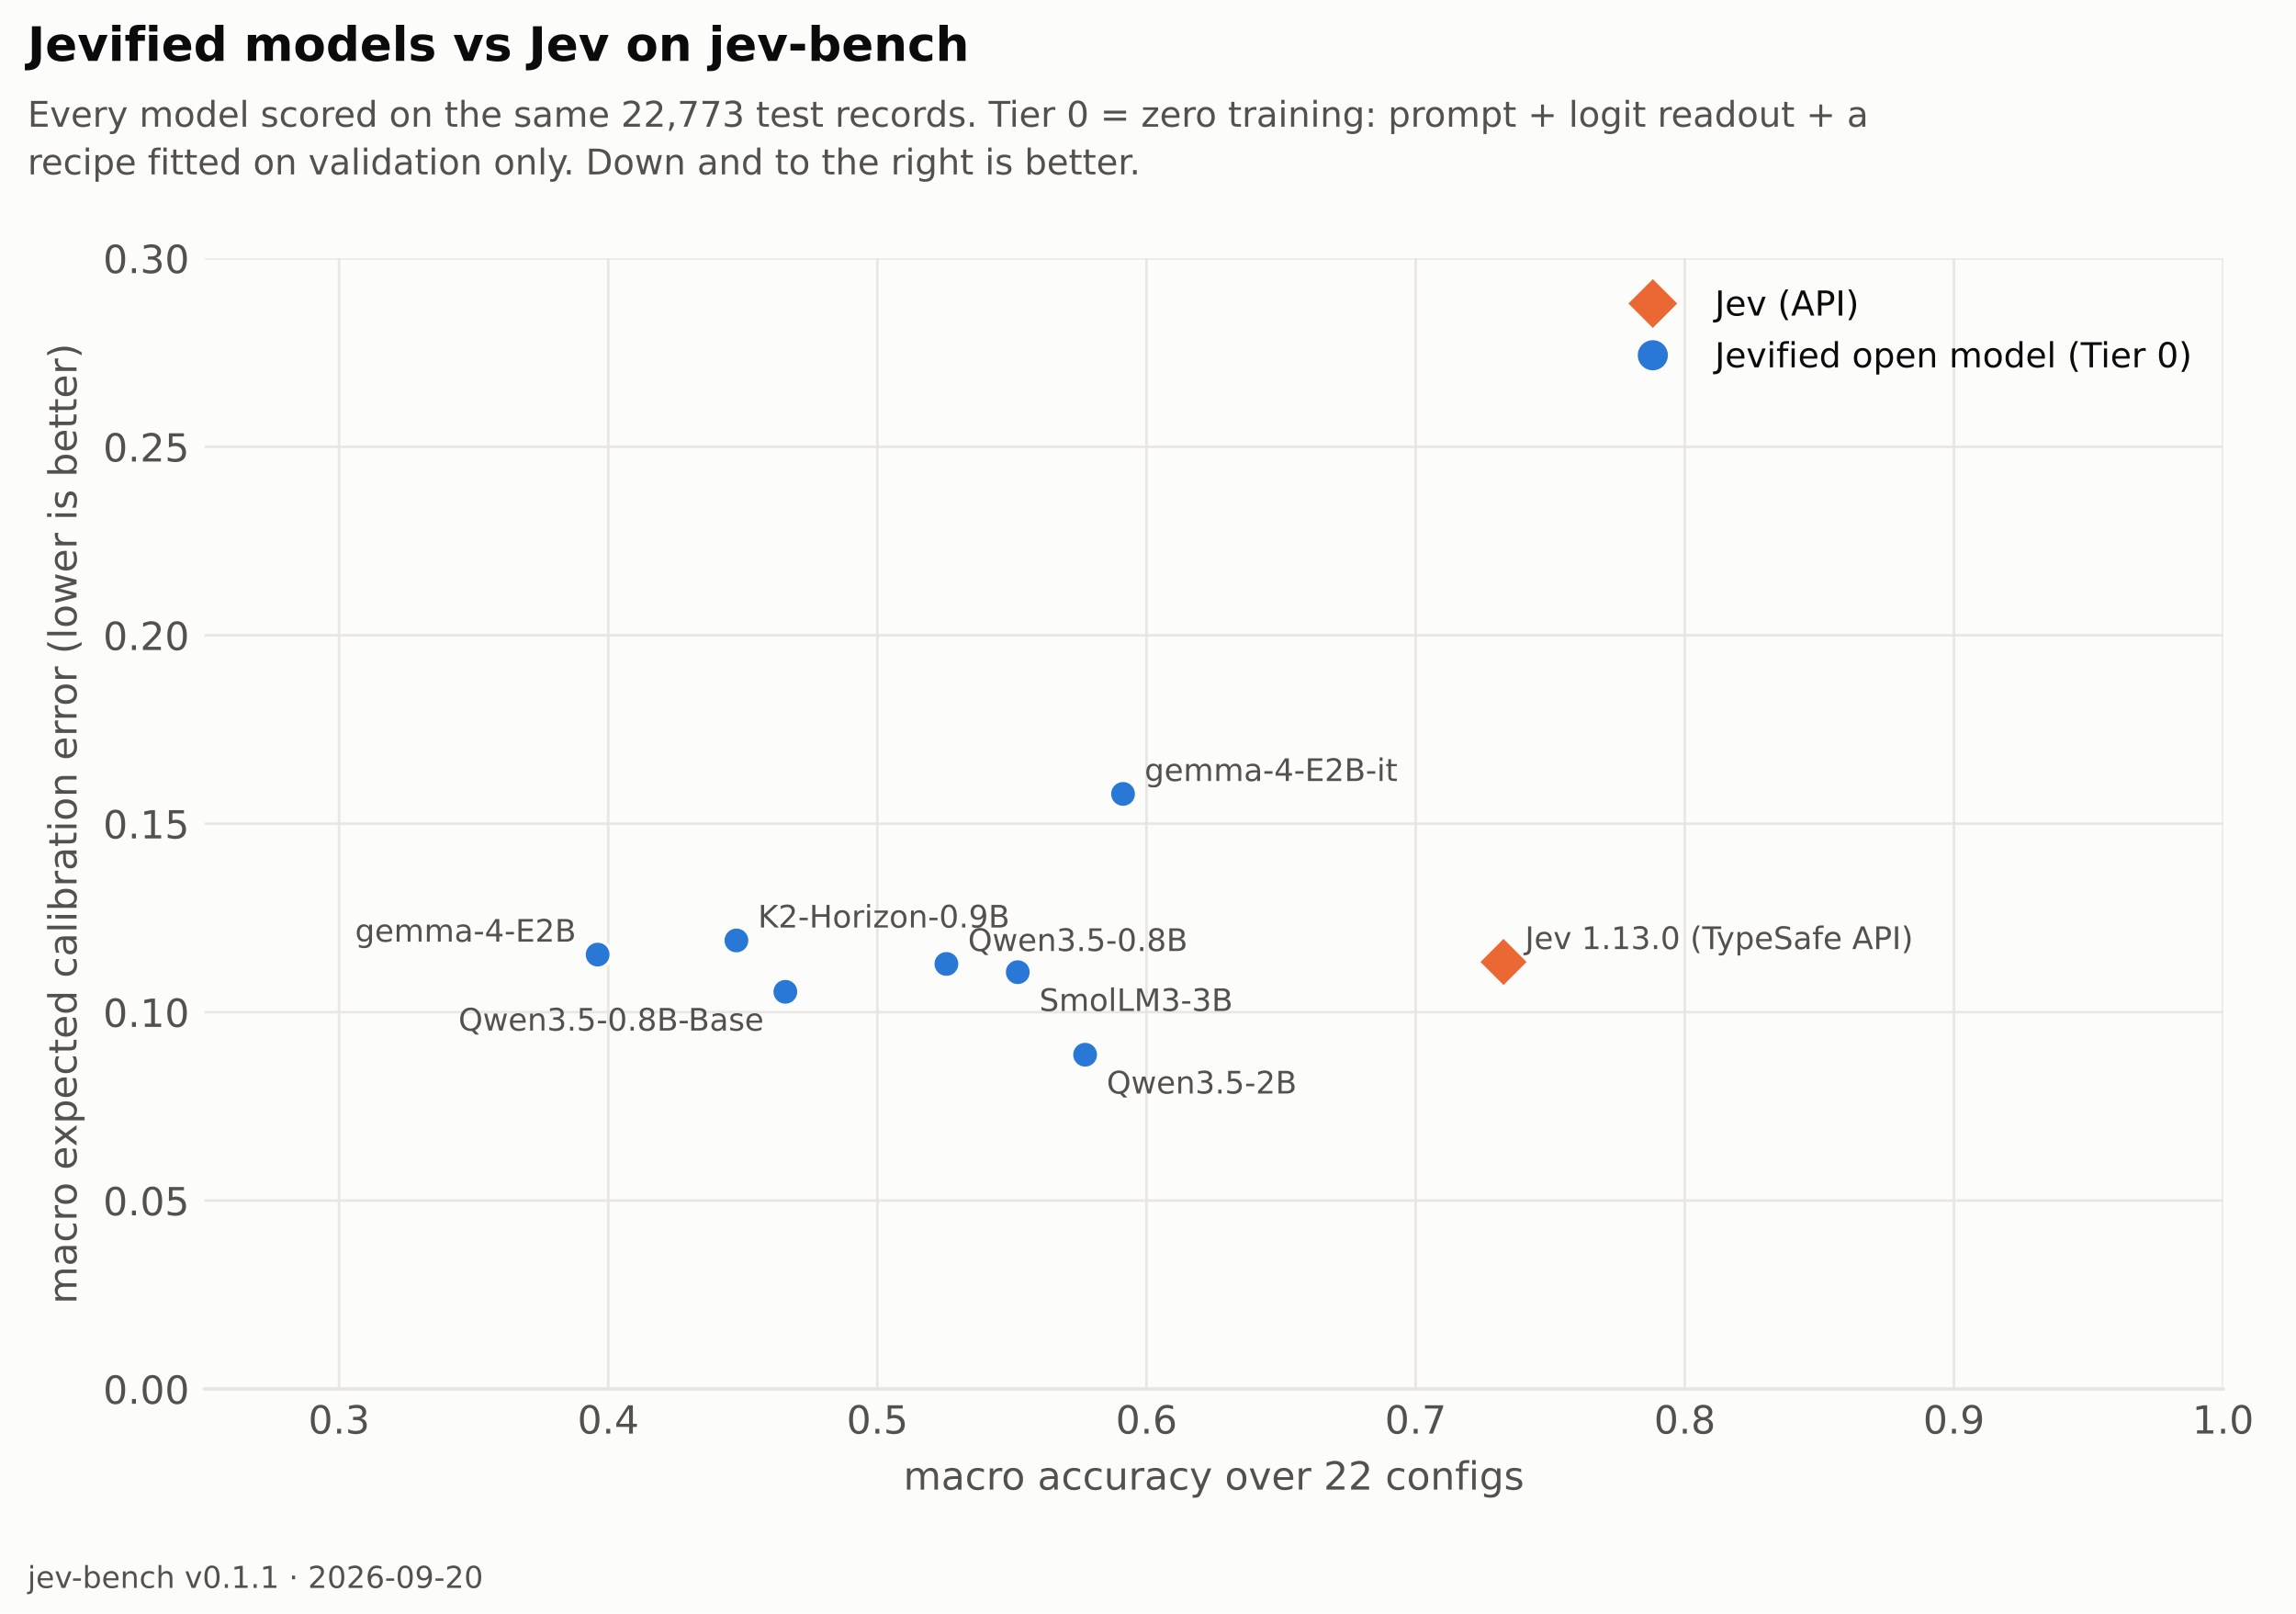
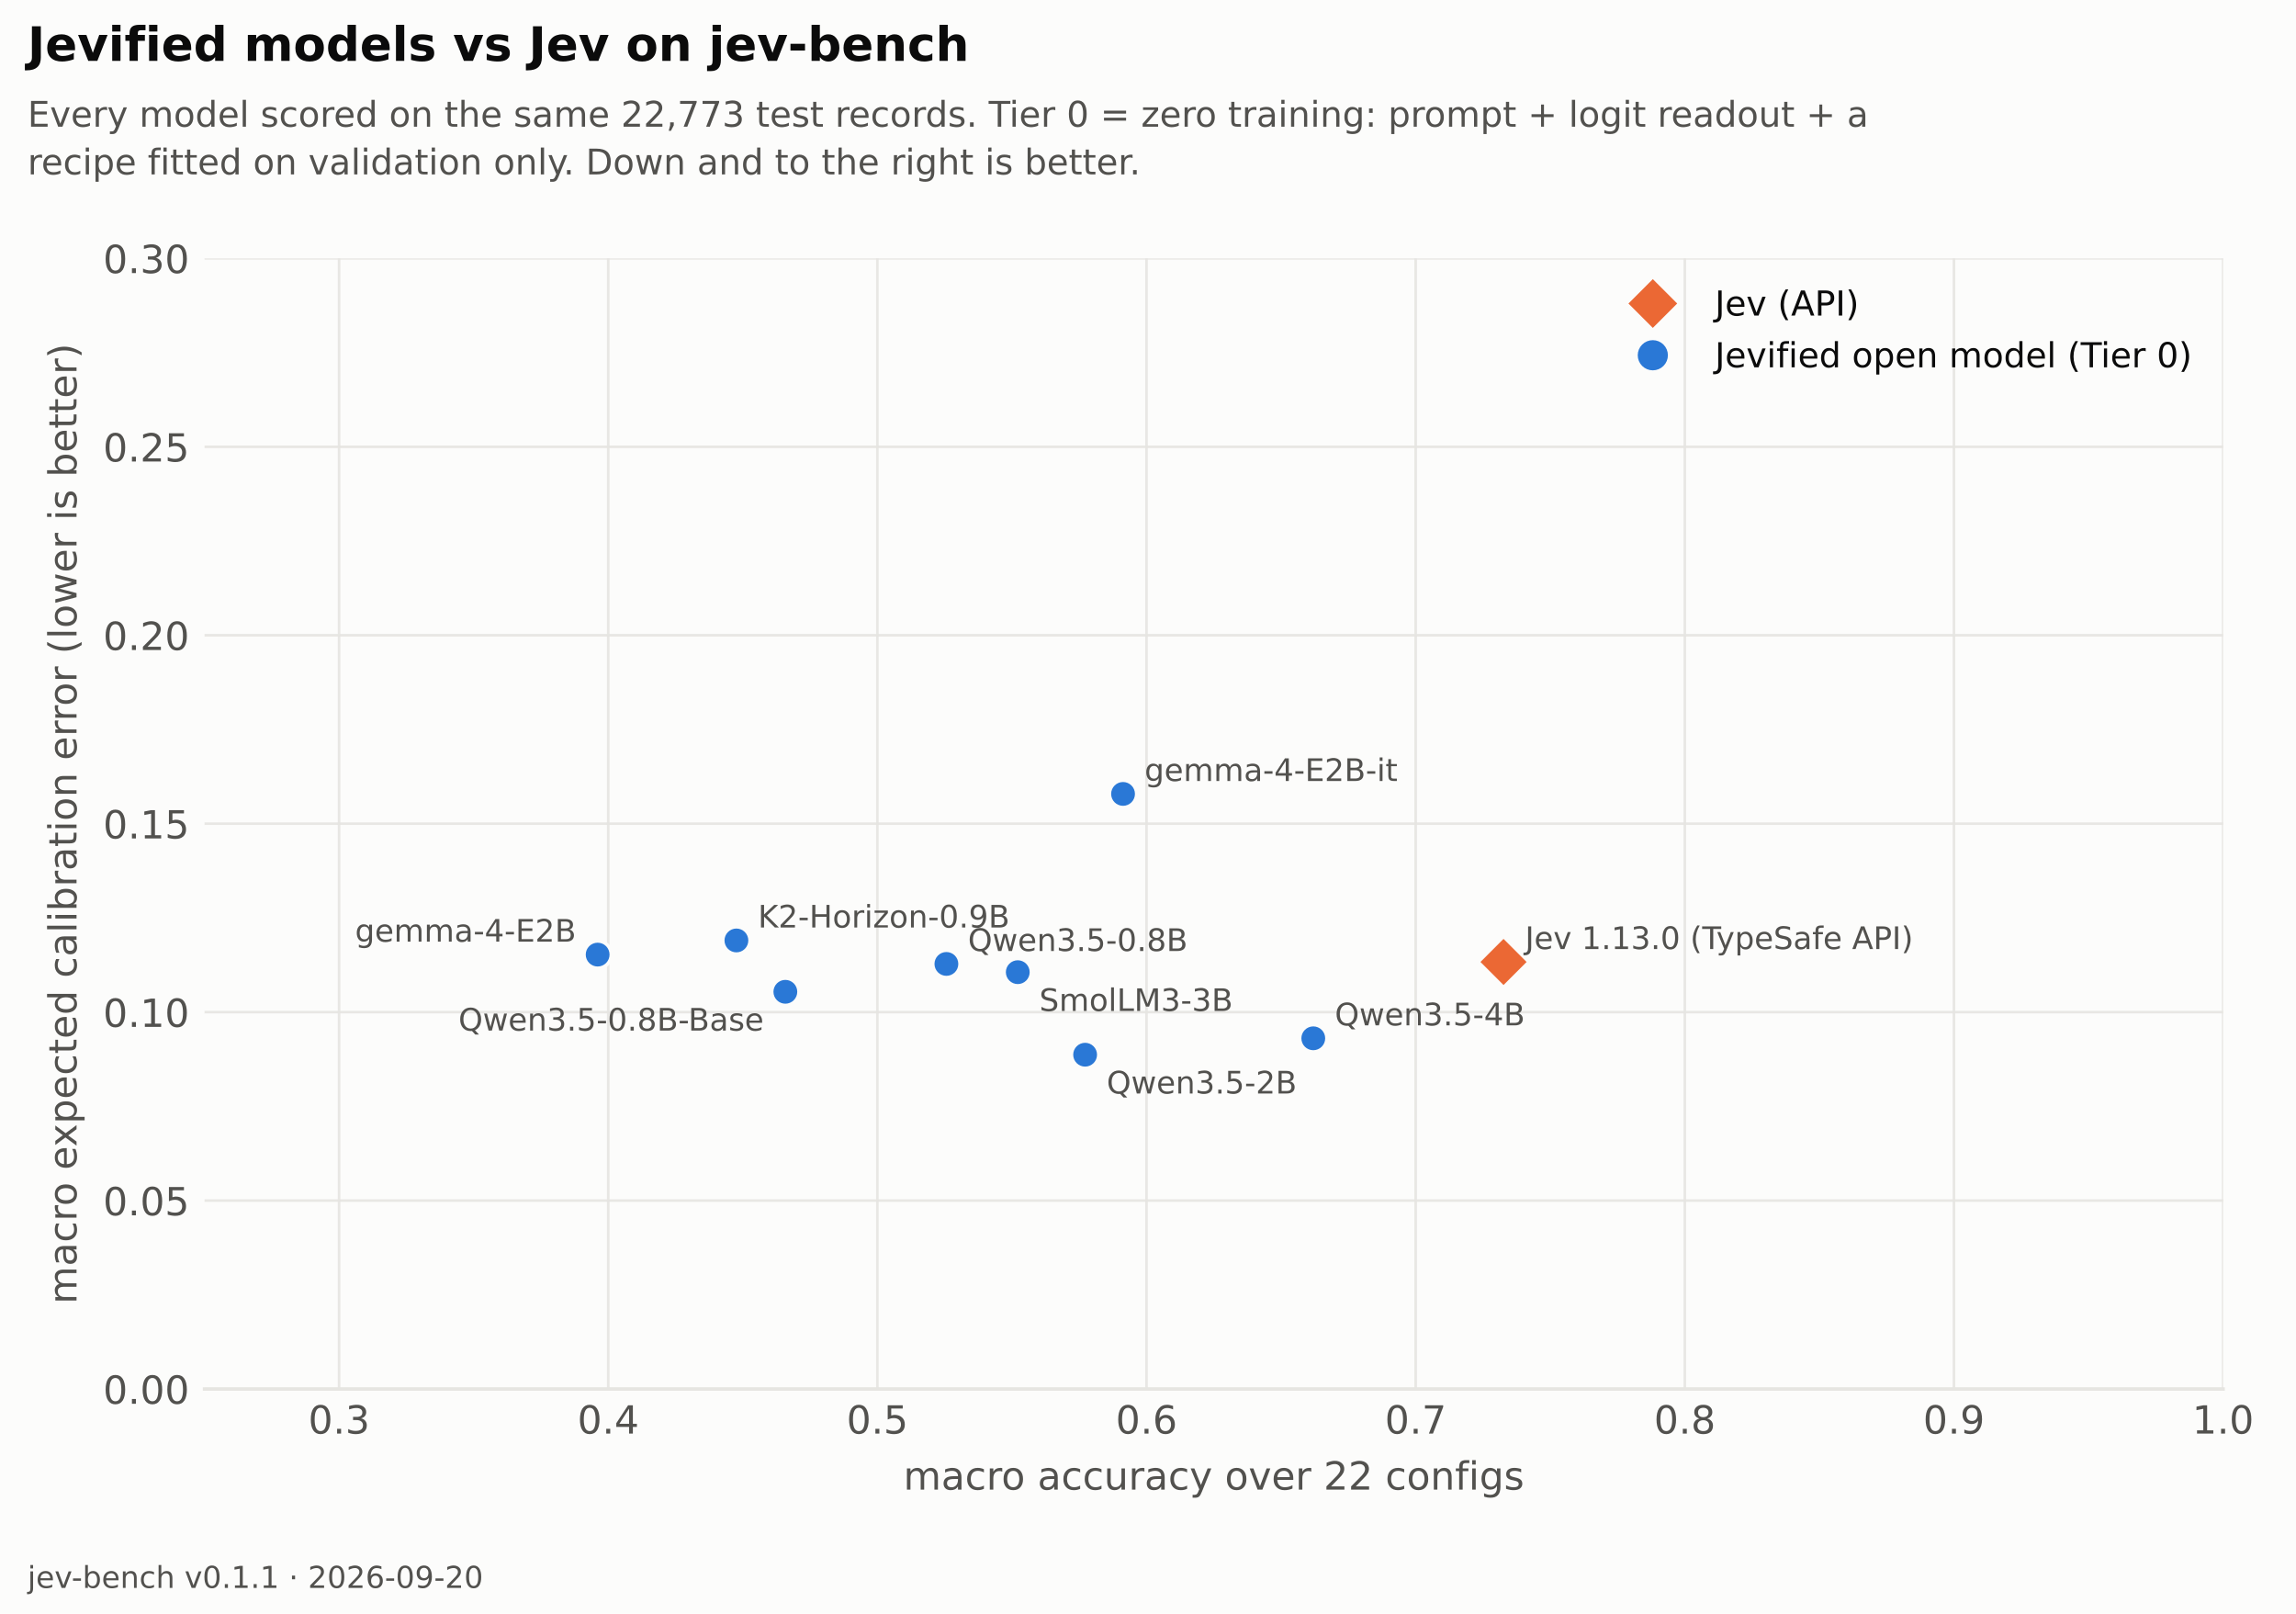
<svg xmlns="http://www.w3.org/2000/svg" xmlns:xlink="http://www.w3.org/1999/xlink" width="532.8pt" height="374.4pt" viewBox="0 0 532.8 374.4" version="1.1">
  <defs>
    <style type="text/css">*{stroke-linejoin: round; stroke-linecap: butt}</style>
  </defs>
  <g id="figure_1">
    <g id="patch_1">
      <path d="M 0 374.4  L 532.8 374.4  L 532.8 0  L 0 0  z " style="fill: #fcfcfb" />
    </g>
    <g id="axes_1">
      <g id="patch_2">
        <path d="M 47.462 322.258  L 515.88 322.258  L 515.88 59.939  L 47.462 59.939  z " style="fill: #fcfcfb" />
      </g>
      <g id="matplotlib.axis_1">
        <g id="xtick_1">
          <g id="line2d_1">
-             <path d="M 78.69 322.258  L 78.69 59.939  " clip-path="url(#pa7c979b024)" style="fill: none; stroke: #e6e5e1; stroke-opacity: 0.9; stroke-width: 0.6; stroke-linecap: square" />
+             <path d="M 78.69 322.258  L 78.69 59.939  " clip-path="url(#pe9f271abdc)" style="fill: none; stroke: #e6e5e1; stroke-opacity: 0.9; stroke-width: 0.6; stroke-linecap: square" />
          </g>
          <g id="line2d_2" />
          <g id="text_1">
            <text style="font-size: 9px; font-family: 'DejaVu Sans'; text-anchor: middle; fill: #52514e" x="78.69" y="332.596" transform="rotate(-0 78.68997 332.5958)">0.3</text>
          </g>
        </g>
        <g id="xtick_2">
          <g id="line2d_3">
-             <path d="M 141.146 322.258  L 141.146 59.939  " clip-path="url(#pa7c979b024)" style="fill: none; stroke: #e6e5e1; stroke-opacity: 0.9; stroke-width: 0.6; stroke-linecap: square" />
+             <path d="M 141.146 322.258  L 141.146 59.939  " clip-path="url(#pe9f271abdc)" style="fill: none; stroke: #e6e5e1; stroke-opacity: 0.9; stroke-width: 0.6; stroke-linecap: square" />
          </g>
          <g id="line2d_4" />
          <g id="text_2">
            <text style="font-size: 9px; font-family: 'DejaVu Sans'; text-anchor: middle; fill: #52514e" x="141.146" y="332.596" transform="rotate(-0 141.1457 332.5958)">0.4</text>
          </g>
        </g>
        <g id="xtick_3">
          <g id="line2d_5">
-             <path d="M 203.601 322.258  L 203.601 59.939  " clip-path="url(#pa7c979b024)" style="fill: none; stroke: #e6e5e1; stroke-opacity: 0.9; stroke-width: 0.6; stroke-linecap: square" />
+             <path d="M 203.601 322.258  L 203.601 59.939  " clip-path="url(#pe9f271abdc)" style="fill: none; stroke: #e6e5e1; stroke-opacity: 0.9; stroke-width: 0.6; stroke-linecap: square" />
          </g>
          <g id="line2d_6" />
          <g id="text_3">
            <text style="font-size: 9px; font-family: 'DejaVu Sans'; text-anchor: middle; fill: #52514e" x="203.601" y="332.596" transform="rotate(-0 203.6014 332.5958)">0.5</text>
          </g>
        </g>
        <g id="xtick_4">
          <g id="line2d_7">
-             <path d="M 266.057 322.258  L 266.057 59.939  " clip-path="url(#pa7c979b024)" style="fill: none; stroke: #e6e5e1; stroke-opacity: 0.9; stroke-width: 0.6; stroke-linecap: square" />
+             <path d="M 266.057 322.258  L 266.057 59.939  " clip-path="url(#pe9f271abdc)" style="fill: none; stroke: #e6e5e1; stroke-opacity: 0.9; stroke-width: 0.6; stroke-linecap: square" />
          </g>
          <g id="line2d_8" />
          <g id="text_4">
            <text style="font-size: 9px; font-family: 'DejaVu Sans'; text-anchor: middle; fill: #52514e" x="266.057" y="332.596" transform="rotate(-0 266.0571 332.5958)">0.6</text>
          </g>
        </g>
        <g id="xtick_5">
          <g id="line2d_9">
-             <path d="M 328.513 322.258  L 328.513 59.939  " clip-path="url(#pa7c979b024)" style="fill: none; stroke: #e6e5e1; stroke-opacity: 0.9; stroke-width: 0.6; stroke-linecap: square" />
+             <path d="M 328.513 322.258  L 328.513 59.939  " clip-path="url(#pe9f271abdc)" style="fill: none; stroke: #e6e5e1; stroke-opacity: 0.9; stroke-width: 0.6; stroke-linecap: square" />
          </g>
          <g id="line2d_10" />
          <g id="text_5">
            <text style="font-size: 9px; font-family: 'DejaVu Sans'; text-anchor: middle; fill: #52514e" x="328.513" y="332.596" transform="rotate(-0 328.5128 332.5958)">0.7</text>
          </g>
        </g>
        <g id="xtick_6">
          <g id="line2d_11">
-             <path d="M 390.969 322.258  L 390.969 59.939  " clip-path="url(#pa7c979b024)" style="fill: none; stroke: #e6e5e1; stroke-opacity: 0.9; stroke-width: 0.6; stroke-linecap: square" />
+             <path d="M 390.969 322.258  L 390.969 59.939  " clip-path="url(#pe9f271abdc)" style="fill: none; stroke: #e6e5e1; stroke-opacity: 0.9; stroke-width: 0.6; stroke-linecap: square" />
          </g>
          <g id="line2d_12" />
          <g id="text_6">
            <text style="font-size: 9px; font-family: 'DejaVu Sans'; text-anchor: middle; fill: #52514e" x="390.969" y="332.596" transform="rotate(-0 390.9686 332.5958)">0.8</text>
          </g>
        </g>
        <g id="xtick_7">
          <g id="line2d_13">
-             <path d="M 453.424 322.258  L 453.424 59.939  " clip-path="url(#pa7c979b024)" style="fill: none; stroke: #e6e5e1; stroke-opacity: 0.9; stroke-width: 0.6; stroke-linecap: square" />
+             <path d="M 453.424 322.258  L 453.424 59.939  " clip-path="url(#pe9f271abdc)" style="fill: none; stroke: #e6e5e1; stroke-opacity: 0.9; stroke-width: 0.6; stroke-linecap: square" />
          </g>
          <g id="line2d_14" />
          <g id="text_7">
            <text style="font-size: 9px; font-family: 'DejaVu Sans'; text-anchor: middle; fill: #52514e" x="453.424" y="332.596" transform="rotate(-0 453.4243 332.5958)">0.9</text>
          </g>
        </g>
        <g id="xtick_8">
          <g id="line2d_15">
-             <path d="M 515.88 322.258  L 515.88 59.939  " clip-path="url(#pa7c979b024)" style="fill: none; stroke: #e6e5e1; stroke-opacity: 0.9; stroke-width: 0.6; stroke-linecap: square" />
+             <path d="M 515.88 322.258  L 515.88 59.939  " clip-path="url(#pe9f271abdc)" style="fill: none; stroke: #e6e5e1; stroke-opacity: 0.9; stroke-width: 0.6; stroke-linecap: square" />
          </g>
          <g id="line2d_16" />
          <g id="text_8">
            <text style="font-size: 9px; font-family: 'DejaVu Sans'; text-anchor: middle; fill: #52514e" x="515.88" y="332.596" transform="rotate(-0 515.88 332.5958)">1.0</text>
          </g>
        </g>
        <g id="text_9">
          <text style="font-size: 9px; font-family: 'DejaVu Sans'; text-anchor: middle; fill: #52514e" x="281.671" y="345.596" transform="rotate(-0 281.6711 345.5965)">macro accuracy over 22 configs</text>
        </g>
      </g>
      <g id="matplotlib.axis_2">
        <g id="ytick_1">
          <g id="line2d_17">
-             <path d="M 47.462 322.258  L 515.88 322.258  " clip-path="url(#pa7c979b024)" style="fill: none; stroke: #e6e5e1; stroke-opacity: 0.9; stroke-width: 0.6; stroke-linecap: square" />
+             <path d="M 47.462 322.258  L 515.88 322.258  " clip-path="url(#pe9f271abdc)" style="fill: none; stroke: #e6e5e1; stroke-opacity: 0.9; stroke-width: 0.6; stroke-linecap: square" />
          </g>
          <g id="line2d_18" />
          <g id="text_10">
            <text style="font-size: 9px; font-family: 'DejaVu Sans'; text-anchor: end; fill: #52514e" x="43.962" y="325.677" transform="rotate(-0 43.96211 325.6768)">0.00</text>
          </g>
        </g>
        <g id="ytick_2">
          <g id="line2d_19">
-             <path d="M 47.462 278.538  L 515.88 278.538  " clip-path="url(#pa7c979b024)" style="fill: none; stroke: #e6e5e1; stroke-opacity: 0.9; stroke-width: 0.6; stroke-linecap: square" />
+             <path d="M 47.462 278.538  L 515.88 278.538  " clip-path="url(#pe9f271abdc)" style="fill: none; stroke: #e6e5e1; stroke-opacity: 0.9; stroke-width: 0.6; stroke-linecap: square" />
          </g>
          <g id="line2d_20" />
          <g id="text_11">
            <text style="font-size: 9px; font-family: 'DejaVu Sans'; text-anchor: end; fill: #52514e" x="43.962" y="281.957" transform="rotate(-0 43.96211 281.957)">0.05</text>
          </g>
        </g>
        <g id="ytick_3">
          <g id="line2d_21">
-             <path d="M 47.462 234.818  L 515.88 234.818  " clip-path="url(#pa7c979b024)" style="fill: none; stroke: #e6e5e1; stroke-opacity: 0.9; stroke-width: 0.6; stroke-linecap: square" />
+             <path d="M 47.462 234.818  L 515.88 234.818  " clip-path="url(#pe9f271abdc)" style="fill: none; stroke: #e6e5e1; stroke-opacity: 0.9; stroke-width: 0.6; stroke-linecap: square" />
          </g>
          <g id="line2d_22" />
          <g id="text_12">
            <text style="font-size: 9px; font-family: 'DejaVu Sans'; text-anchor: end; fill: #52514e" x="43.962" y="238.237" transform="rotate(-0 43.96211 238.2372)">0.10</text>
          </g>
        </g>
        <g id="ytick_4">
          <g id="line2d_23">
-             <path d="M 47.462 191.098  L 515.88 191.098  " clip-path="url(#pa7c979b024)" style="fill: none; stroke: #e6e5e1; stroke-opacity: 0.9; stroke-width: 0.6; stroke-linecap: square" />
+             <path d="M 47.462 191.098  L 515.88 191.098  " clip-path="url(#pe9f271abdc)" style="fill: none; stroke: #e6e5e1; stroke-opacity: 0.9; stroke-width: 0.6; stroke-linecap: square" />
          </g>
          <g id="line2d_24" />
          <g id="text_13">
            <text style="font-size: 9px; font-family: 'DejaVu Sans'; text-anchor: end; fill: #52514e" x="43.962" y="194.517" transform="rotate(-0 43.96211 194.5174)">0.15</text>
          </g>
        </g>
        <g id="ytick_5">
          <g id="line2d_25">
-             <path d="M 47.462 147.379  L 515.88 147.379  " clip-path="url(#pa7c979b024)" style="fill: none; stroke: #e6e5e1; stroke-opacity: 0.9; stroke-width: 0.6; stroke-linecap: square" />
+             <path d="M 47.462 147.379  L 515.88 147.379  " clip-path="url(#pe9f271abdc)" style="fill: none; stroke: #e6e5e1; stroke-opacity: 0.9; stroke-width: 0.6; stroke-linecap: square" />
          </g>
          <g id="line2d_26" />
          <g id="text_14">
            <text style="font-size: 9px; font-family: 'DejaVu Sans'; text-anchor: end; fill: #52514e" x="43.962" y="150.798" transform="rotate(-0 43.96211 150.7975)">0.20</text>
          </g>
        </g>
        <g id="ytick_6">
          <g id="line2d_27">
-             <path d="M 47.462 103.659  L 515.88 103.659  " clip-path="url(#pa7c979b024)" style="fill: none; stroke: #e6e5e1; stroke-opacity: 0.9; stroke-width: 0.6; stroke-linecap: square" />
+             <path d="M 47.462 103.659  L 515.88 103.659  " clip-path="url(#pe9f271abdc)" style="fill: none; stroke: #e6e5e1; stroke-opacity: 0.9; stroke-width: 0.6; stroke-linecap: square" />
          </g>
          <g id="line2d_28" />
          <g id="text_15">
            <text style="font-size: 9px; font-family: 'DejaVu Sans'; text-anchor: end; fill: #52514e" x="43.962" y="107.078" transform="rotate(-0 43.96211 107.0777)">0.25</text>
          </g>
        </g>
        <g id="ytick_7">
          <g id="line2d_29">
-             <path d="M 47.462 59.939  L 515.88 59.939  " clip-path="url(#pa7c979b024)" style="fill: none; stroke: #e6e5e1; stroke-opacity: 0.9; stroke-width: 0.6; stroke-linecap: square" />
+             <path d="M 47.462 59.939  L 515.88 59.939  " clip-path="url(#pe9f271abdc)" style="fill: none; stroke: #e6e5e1; stroke-opacity: 0.9; stroke-width: 0.6; stroke-linecap: square" />
          </g>
          <g id="line2d_30" />
          <g id="text_16">
            <text style="font-size: 9px; font-family: 'DejaVu Sans'; text-anchor: end; fill: #52514e" x="43.962" y="63.358" transform="rotate(-0 43.96211 63.35789)">0.30</text>
          </g>
        </g>
        <g id="text_17">
          <text style="font-size: 9px; font-family: 'DejaVu Sans'; text-anchor: middle; fill: #52514e" x="17.761" y="191.098" transform="rotate(-90 17.76094 191.0984)">macro expected calibration error (lower is better)</text>
        </g>
      </g>
      <g id="patch_3">
        <path d="M 47.462 322.258  L 515.88 322.258  " style="fill: none; stroke: #e6e5e1; stroke-width: 0.8; stroke-linejoin: miter; stroke-linecap: square" />
      </g>
      <g id="PathCollection_1">
        <defs>
-           <path id="maa17034c4a" d="M 0 5.916  L 5.916 0  L 0 -5.916  L -5.916 0  z " style="stroke: #fcfcfb; stroke-width: 0.8" />
+           <path id="m6c02622fb9" d="M 0 5.916  L 5.916 0  L 0 -5.916  L -5.916 0  z " style="stroke: #fcfcfb; stroke-width: 0.8" />
        </defs>
-         <g clip-path="url(#pa7c979b024)">
-           <use xlink:href="#maa17034c4a" x="348.901" y="223.178" style="fill: #eb6834; stroke: #fcfcfb; stroke-width: 0.8" />
+         <g clip-path="url(#pe9f271abdc)">
+           <use xlink:href="#m6c02622fb9" x="348.901" y="223.178" style="fill: #eb6834; stroke: #fcfcfb; stroke-width: 0.8" />
        </g>
      </g>
      <g id="PathCollection_2">
        <defs>
-           <path id="ma00786bc31" d="M 0 3.162  C 0.839 3.162 1.643 2.829 2.236 2.236  C 2.829 1.643 3.162 0.839 3.162 0  C 3.162 -0.839 2.829 -1.643 2.236 -2.236  C 1.643 -2.829 0.839 -3.162 0 -3.162  C -0.839 -3.162 -1.643 -2.829 -2.236 -2.236  C -2.829 -1.643 -3.162 -0.839 -3.162 0  C -3.162 0.839 -2.829 1.643 -2.236 2.236  C -1.643 2.829 -0.839 3.162 0 3.162  z " style="stroke: #fcfcfb; stroke-width: 0.8" />
+           <path id="m367a147cbc" d="M 0 3.162  C 0.839 3.162 1.643 2.829 2.236 2.236  C 2.829 1.643 3.162 0.839 3.162 0  C 3.162 -0.839 2.829 -1.643 2.236 -2.236  C 1.643 -2.829 0.839 -3.162 0 -3.162  C -0.839 -3.162 -1.643 -2.829 -2.236 -2.236  C -2.829 -1.643 -3.162 -0.839 -3.162 0  C -3.162 0.839 -2.829 1.643 -2.236 2.236  C -1.643 2.829 -0.839 3.162 0 3.162  z " style="stroke: #fcfcfb; stroke-width: 0.8" />
        </defs>
-         <g clip-path="url(#pa7c979b024)">
-           <use xlink:href="#ma00786bc31" x="260.608" y="184.19" style="fill: #2a78d6; stroke: #fcfcfb; stroke-width: 0.8" />
+         <g clip-path="url(#pe9f271abdc)">
+           <use xlink:href="#m367a147cbc" x="304.755" y="240.889" style="fill: #2a78d6; stroke: #fcfcfb; stroke-width: 0.8" />
        </g>
      </g>
      <g id="PathCollection_3">
-         <g clip-path="url(#pa7c979b024)">
-           <use xlink:href="#ma00786bc31" x="251.808" y="244.694" style="fill: #2a78d6; stroke: #fcfcfb; stroke-width: 0.8" />
+         <g clip-path="url(#pe9f271abdc)">
+           <use xlink:href="#m367a147cbc" x="260.608" y="184.19" style="fill: #2a78d6; stroke: #fcfcfb; stroke-width: 0.8" />
        </g>
      </g>
      <g id="PathCollection_4">
-         <g clip-path="url(#pa7c979b024)">
-           <use xlink:href="#ma00786bc31" x="236.178" y="225.546" style="fill: #2a78d6; stroke: #fcfcfb; stroke-width: 0.8" />
+         <g clip-path="url(#pe9f271abdc)">
+           <use xlink:href="#m367a147cbc" x="251.808" y="244.694" style="fill: #2a78d6; stroke: #fcfcfb; stroke-width: 0.8" />
        </g>
      </g>
      <g id="PathCollection_5">
-         <g clip-path="url(#pa7c979b024)">
-           <use xlink:href="#ma00786bc31" x="219.617" y="223.634" style="fill: #2a78d6; stroke: #fcfcfb; stroke-width: 0.8" />
+         <g clip-path="url(#pe9f271abdc)">
+           <use xlink:href="#m367a147cbc" x="236.178" y="225.546" style="fill: #2a78d6; stroke: #fcfcfb; stroke-width: 0.8" />
        </g>
      </g>
      <g id="PathCollection_6">
-         <g clip-path="url(#pa7c979b024)">
-           <use xlink:href="#ma00786bc31" x="182.245" y="230.098" style="fill: #2a78d6; stroke: #fcfcfb; stroke-width: 0.8" />
+         <g clip-path="url(#pe9f271abdc)">
+           <use xlink:href="#m367a147cbc" x="219.617" y="223.634" style="fill: #2a78d6; stroke: #fcfcfb; stroke-width: 0.8" />
        </g>
      </g>
      <g id="PathCollection_7">
-         <g clip-path="url(#pa7c979b024)">
-           <use xlink:href="#ma00786bc31" x="170.888" y="218.186" style="fill: #2a78d6; stroke: #fcfcfb; stroke-width: 0.8" />
+         <g clip-path="url(#pe9f271abdc)">
+           <use xlink:href="#m367a147cbc" x="182.245" y="230.098" style="fill: #2a78d6; stroke: #fcfcfb; stroke-width: 0.8" />
        </g>
      </g>
      <g id="PathCollection_8">
-         <g clip-path="url(#pa7c979b024)">
-           <use xlink:href="#ma00786bc31" x="138.687" y="221.47" style="fill: #2a78d6; stroke: #fcfcfb; stroke-width: 0.8" />
+         <g clip-path="url(#pe9f271abdc)">
+           <use xlink:href="#m367a147cbc" x="170.888" y="218.186" style="fill: #2a78d6; stroke: #fcfcfb; stroke-width: 0.8" />
+         </g>
+       </g>
+       <g id="PathCollection_9">
+         <g clip-path="url(#pe9f271abdc)">
+           <use xlink:href="#m367a147cbc" x="138.687" y="221.47" style="fill: #2a78d6; stroke: #fcfcfb; stroke-width: 0.8" />
        </g>
      </g>
      <g id="text_18">
        <text style="font-size: 7.2px; font-family: 'DejaVu Sans'; text-anchor: end; fill: #52514e" x="133.687" y="218.47" transform="rotate(-0 133.6873 218.4698)">gemma-4-E2B</text>
      </g>
      <g id="text_19">
        <text style="font-size: 7.2px; font-family: 'DejaVu Sans'; text-anchor: start; fill: #52514e" x="175.888" y="215.186" transform="rotate(-0 175.8881 215.1857)">K2-Horizon-0.9B</text>
      </g>
      <g id="text_20">
        <text style="font-size: 7.2px; font-family: 'DejaVu Sans'; text-anchor: end; fill: #52514e" x="177.245" y="239.098" transform="rotate(-0 177.2445 239.098)">Qwen3.5-0.8B-Base</text>
      </g>
      <g id="text_21">
        <text style="font-size: 7.2px; font-family: 'DejaVu Sans'; text-anchor: start; fill: #52514e" x="224.617" y="220.634" transform="rotate(-0 224.6168 220.6342)">Qwen3.5-0.8B</text>
      </g>
      <g id="text_22">
        <text style="font-size: 7.2px; font-family: 'DejaVu Sans'; text-anchor: start; fill: #52514e" x="241.178" y="234.546" transform="rotate(-0 241.178 234.5463)">SmolLM3-3B</text>
      </g>
      <g id="text_23">
        <text style="font-size: 7.2px; font-family: 'DejaVu Sans'; text-anchor: start; fill: #52514e" x="256.808" y="253.694" transform="rotate(-0 256.8075 253.6938)">Qwen3.5-2B</text>
      </g>
      <g id="text_24">
        <text style="font-size: 7.2px; font-family: 'DejaVu Sans'; text-anchor: start; fill: #52514e" x="265.608" y="181.19" transform="rotate(-0 265.6081 181.1901)">gemma-4-E2B-it</text>
      </g>
      <g id="text_25">
+         <text style="font-size: 7.2px; font-family: 'DejaVu Sans'; text-anchor: start; fill: #52514e" x="309.755" y="237.889" transform="rotate(-0 309.7551 237.889)">Qwen3.5-4B</text>
+       </g>
+       <g id="text_26">
        <text style="font-size: 7.2px; font-family: 'DejaVu Sans'; text-anchor: start; fill: #52514e" x="353.901" y="220.178" transform="rotate(-0 353.9007 220.1784)">Jev 1.13.0 (TypeSafe API)</text>
      </g>
      <g id="legend_1">
        <g id="line2d_31">
          <path d="M 375.546 70.418  L 383.546 70.418  L 391.546 70.418  " style="fill: none" />
          <defs>
-             <path id="m9add9dcc37" d="M 0 4.95  L 4.95 0  L 0 -4.95  L -4.95 0  z " style="stroke: #eb6834; stroke-linejoin: miter" />
+             <path id="mf3df167e90" d="M 0 4.95  L 4.95 0  L 0 -4.95  L -4.95 0  z " style="stroke: #eb6834; stroke-linejoin: miter" />
          </defs>
          <g>
-             <use xlink:href="#m9add9dcc37" x="383.546" y="70.418" style="fill: #eb6834; stroke: #eb6834; stroke-linejoin: miter" />
-           </g>
-         </g>
-         <g id="text_26">
+             <use xlink:href="#mf3df167e90" x="383.546" y="70.418" style="fill: #eb6834; stroke: #eb6834; stroke-linejoin: miter" />
+           </g>
+         </g>
+         <g id="text_27">
          <text style="font-size: 8px; font-family: 'DejaVu Sans'; text-anchor: start; fill: #0b0b0b" x="397.946" y="73.218" transform="rotate(-0 397.9463 73.2177)">Jev (API)</text>
        </g>
        <g id="line2d_32">
          <path d="M 375.546 82.418  L 383.546 82.418  L 391.546 82.418  " style="fill: none" />
          <defs>
-             <path id="m6f20e405a4" d="M 0 3  C 0.796 3 1.559 2.684 2.121 2.121  C 2.684 1.559 3 0.796 3 0  C 3 -0.796 2.684 -1.559 2.121 -2.121  C 1.559 -2.684 0.796 -3 0 -3  C -0.796 -3 -1.559 -2.684 -2.121 -2.121  C -2.684 -1.559 -3 -0.796 -3 0  C -3 0.796 -2.684 1.559 -2.121 2.121  C -1.559 2.684 -0.796 3 0 3  z " style="stroke: #2a78d6" />
+             <path id="md362fc148b" d="M 0 3  C 0.796 3 1.559 2.684 2.121 2.121  C 2.684 1.559 3 0.796 3 0  C 3 -0.796 2.684 -1.559 2.121 -2.121  C 1.559 -2.684 0.796 -3 0 -3  C -0.796 -3 -1.559 -2.684 -2.121 -2.121  C -2.684 -1.559 -3 -0.796 -3 0  C -3 0.796 -2.684 1.559 -2.121 2.121  C -1.559 2.684 -0.796 3 0 3  z " style="stroke: #2a78d6" />
          </defs>
          <g>
-             <use xlink:href="#m6f20e405a4" x="383.546" y="82.418" style="fill: #2a78d6; stroke: #2a78d6" />
-           </g>
-         </g>
-         <g id="text_27">
+             <use xlink:href="#md362fc148b" x="383.546" y="82.418" style="fill: #2a78d6; stroke: #2a78d6" />
+           </g>
+         </g>
+         <g id="text_28">
          <text style="font-size: 8px; font-family: 'DejaVu Sans'; text-anchor: start; fill: #0b0b0b" x="397.946" y="85.218" transform="rotate(-0 397.9463 85.21832)">Jevified open model (Tier 0)</text>
        </g>
      </g>
    </g>
-     <g id="text_28">
+     <g id="text_29">
      <text style="font-weight: 600; font-size: 11px; font-family: 'DejaVu Sans'; text-anchor: start; fill: #0b0b0b" x="6.394" y="14.118" transform="rotate(-0 6.3936 14.11828)">Jevified models vs Jev on jev-bench</text>
    </g>
-     <g id="text_29">
+     <g id="text_30">
      <text style="font-size: 8.2px; font-family: 'DejaVu Sans'; fill: #52514e" transform="translate(6.3936 29.39769)">Every model scored on the same 22,773 test records. Tier 0 = zero training: prompt + logit readout + a</text>
      <text style="font-size: 8.2px; font-family: 'DejaVu Sans'; fill: #52514e" transform="translate(6.3936 40.46769)">recipe fitted on validation only. Down and to the right is better.</text>
    </g>
-     <g id="text_30">
+     <g id="text_31">
      <text style="font-size: 7px; font-family: 'DejaVu Sans'; text-anchor: start; fill: #52514e" x="6.394" y="368.398" transform="rotate(-0 6.3936 368.3984)">jev-bench v0.1.1 · 2026-09-20</text>
    </g>
  </g>
  <defs>
-     <clipPath id="pa7c979b024">
+     <clipPath id="pe9f271abdc">
      <rect x="47.462" y="59.939" width="468.418" height="262.319" />
    </clipPath>
  </defs>
</svg>
